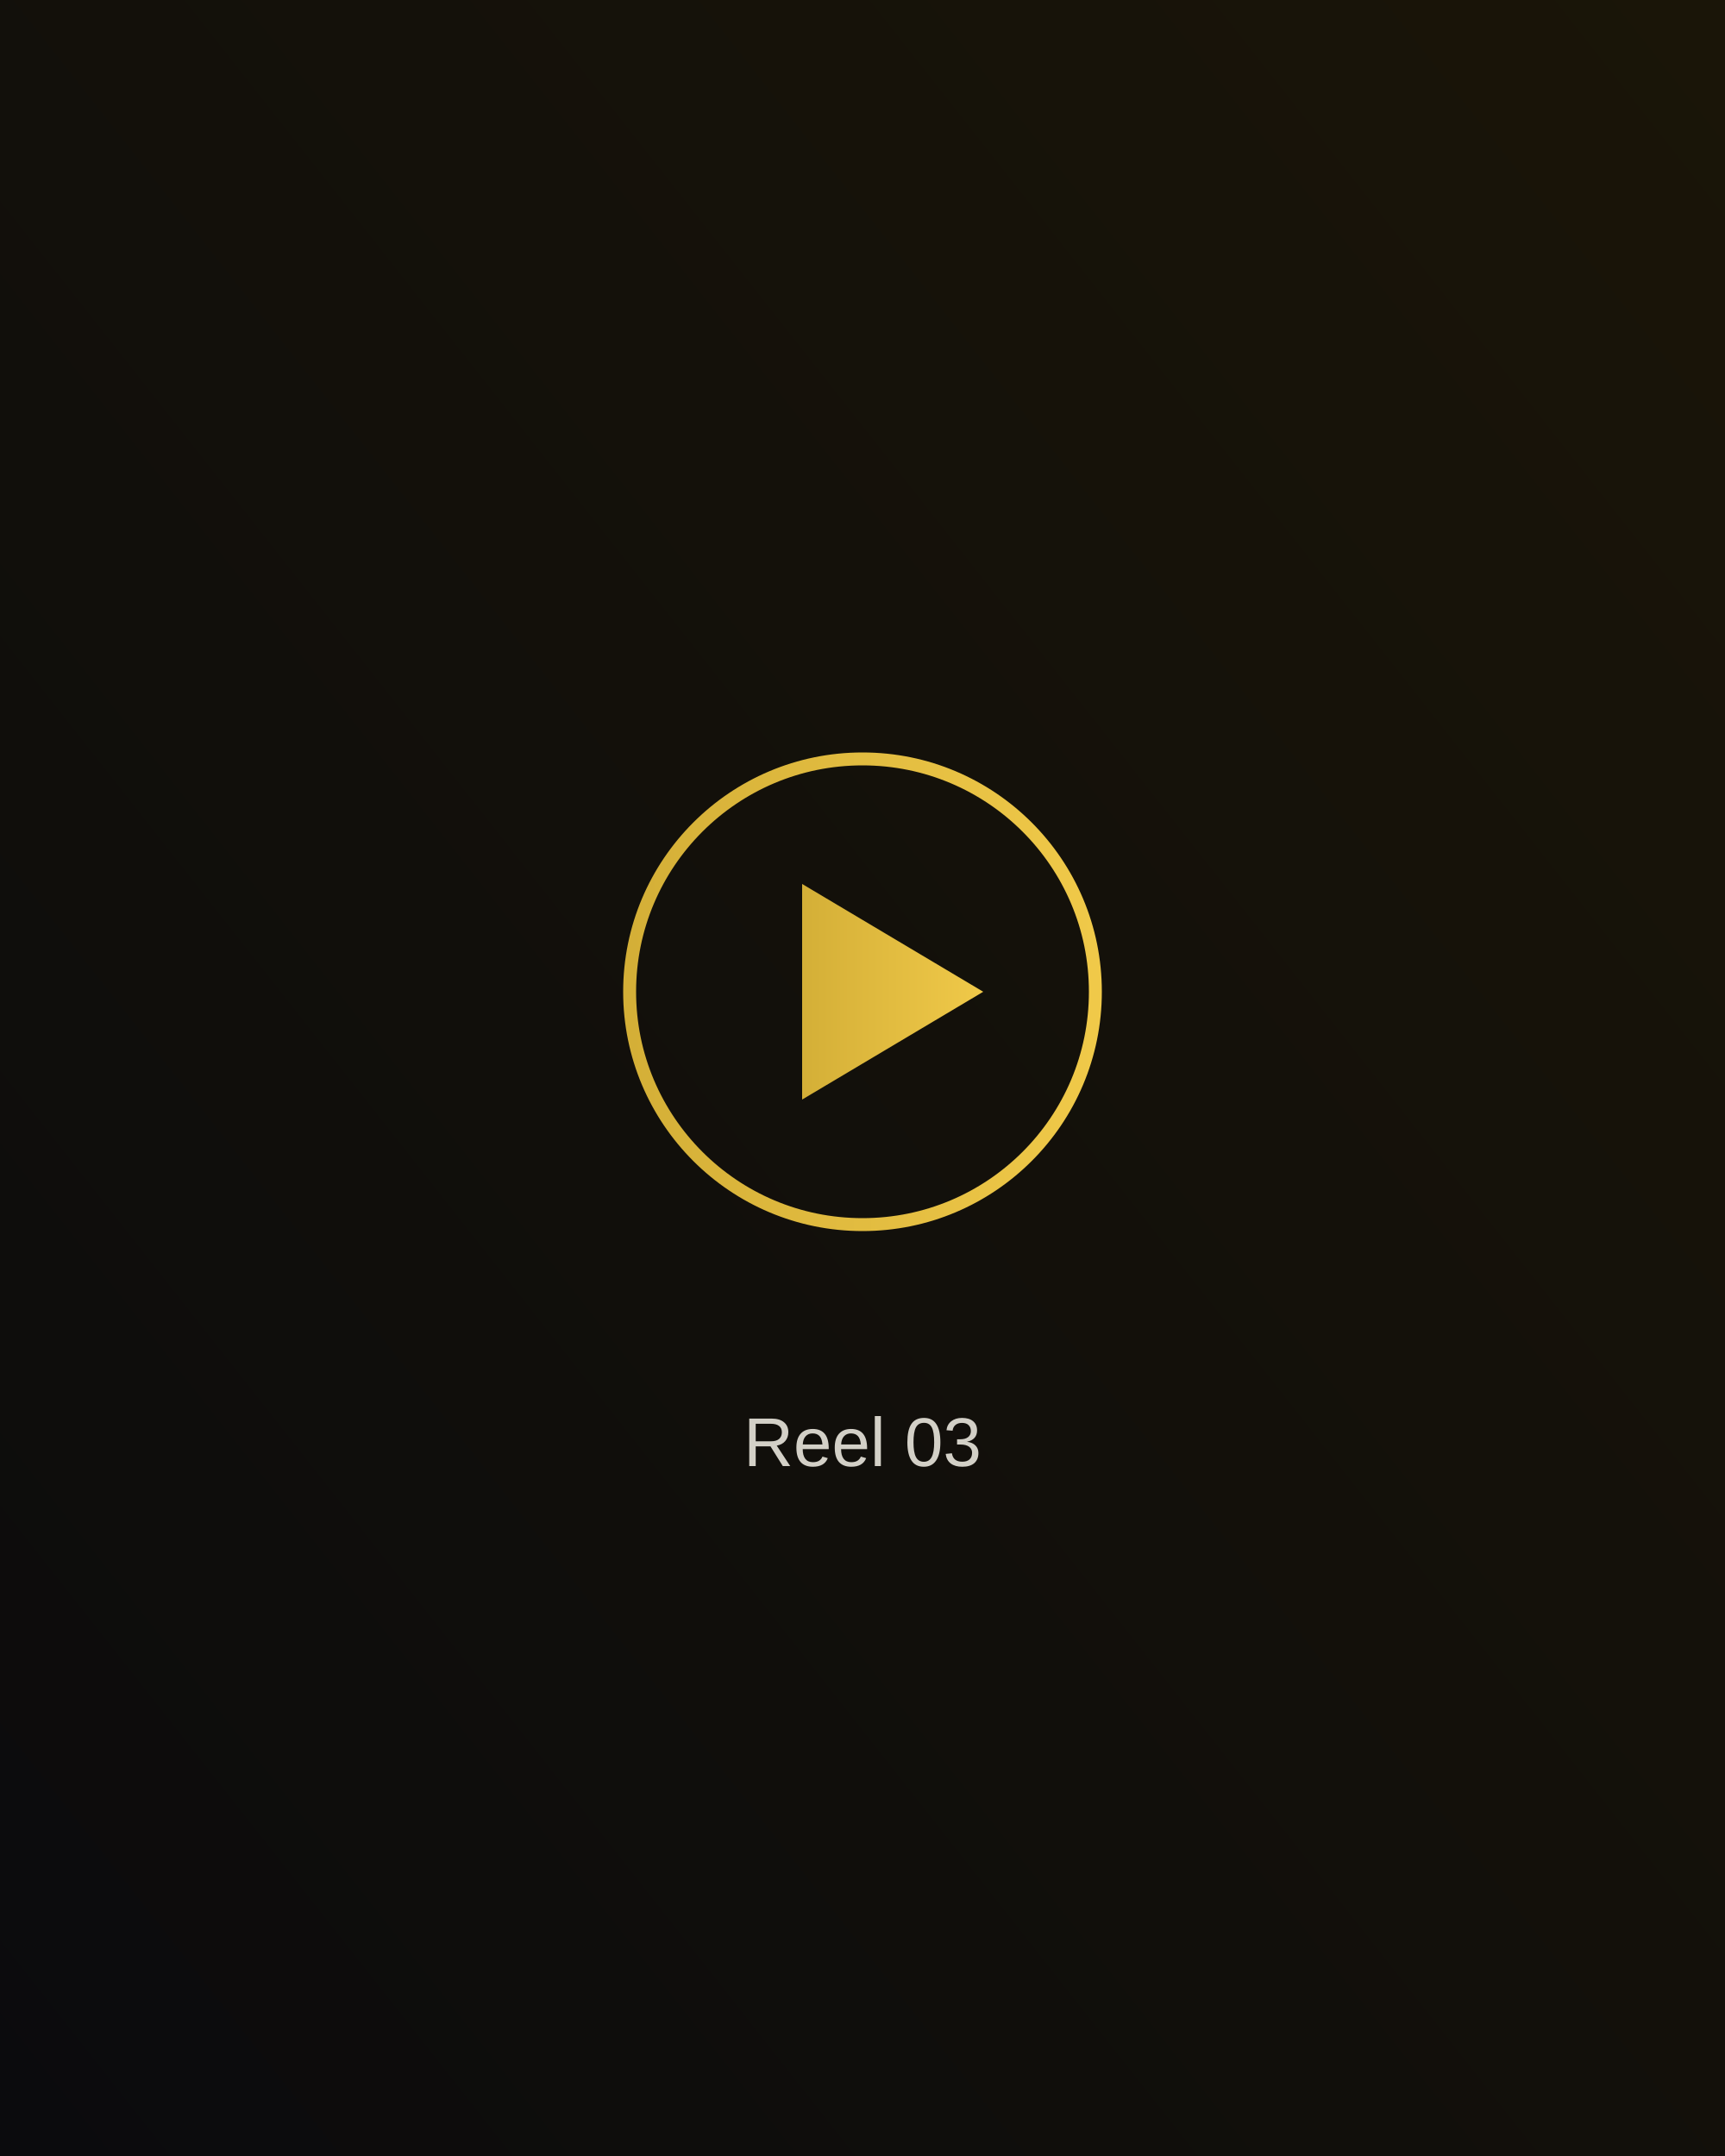
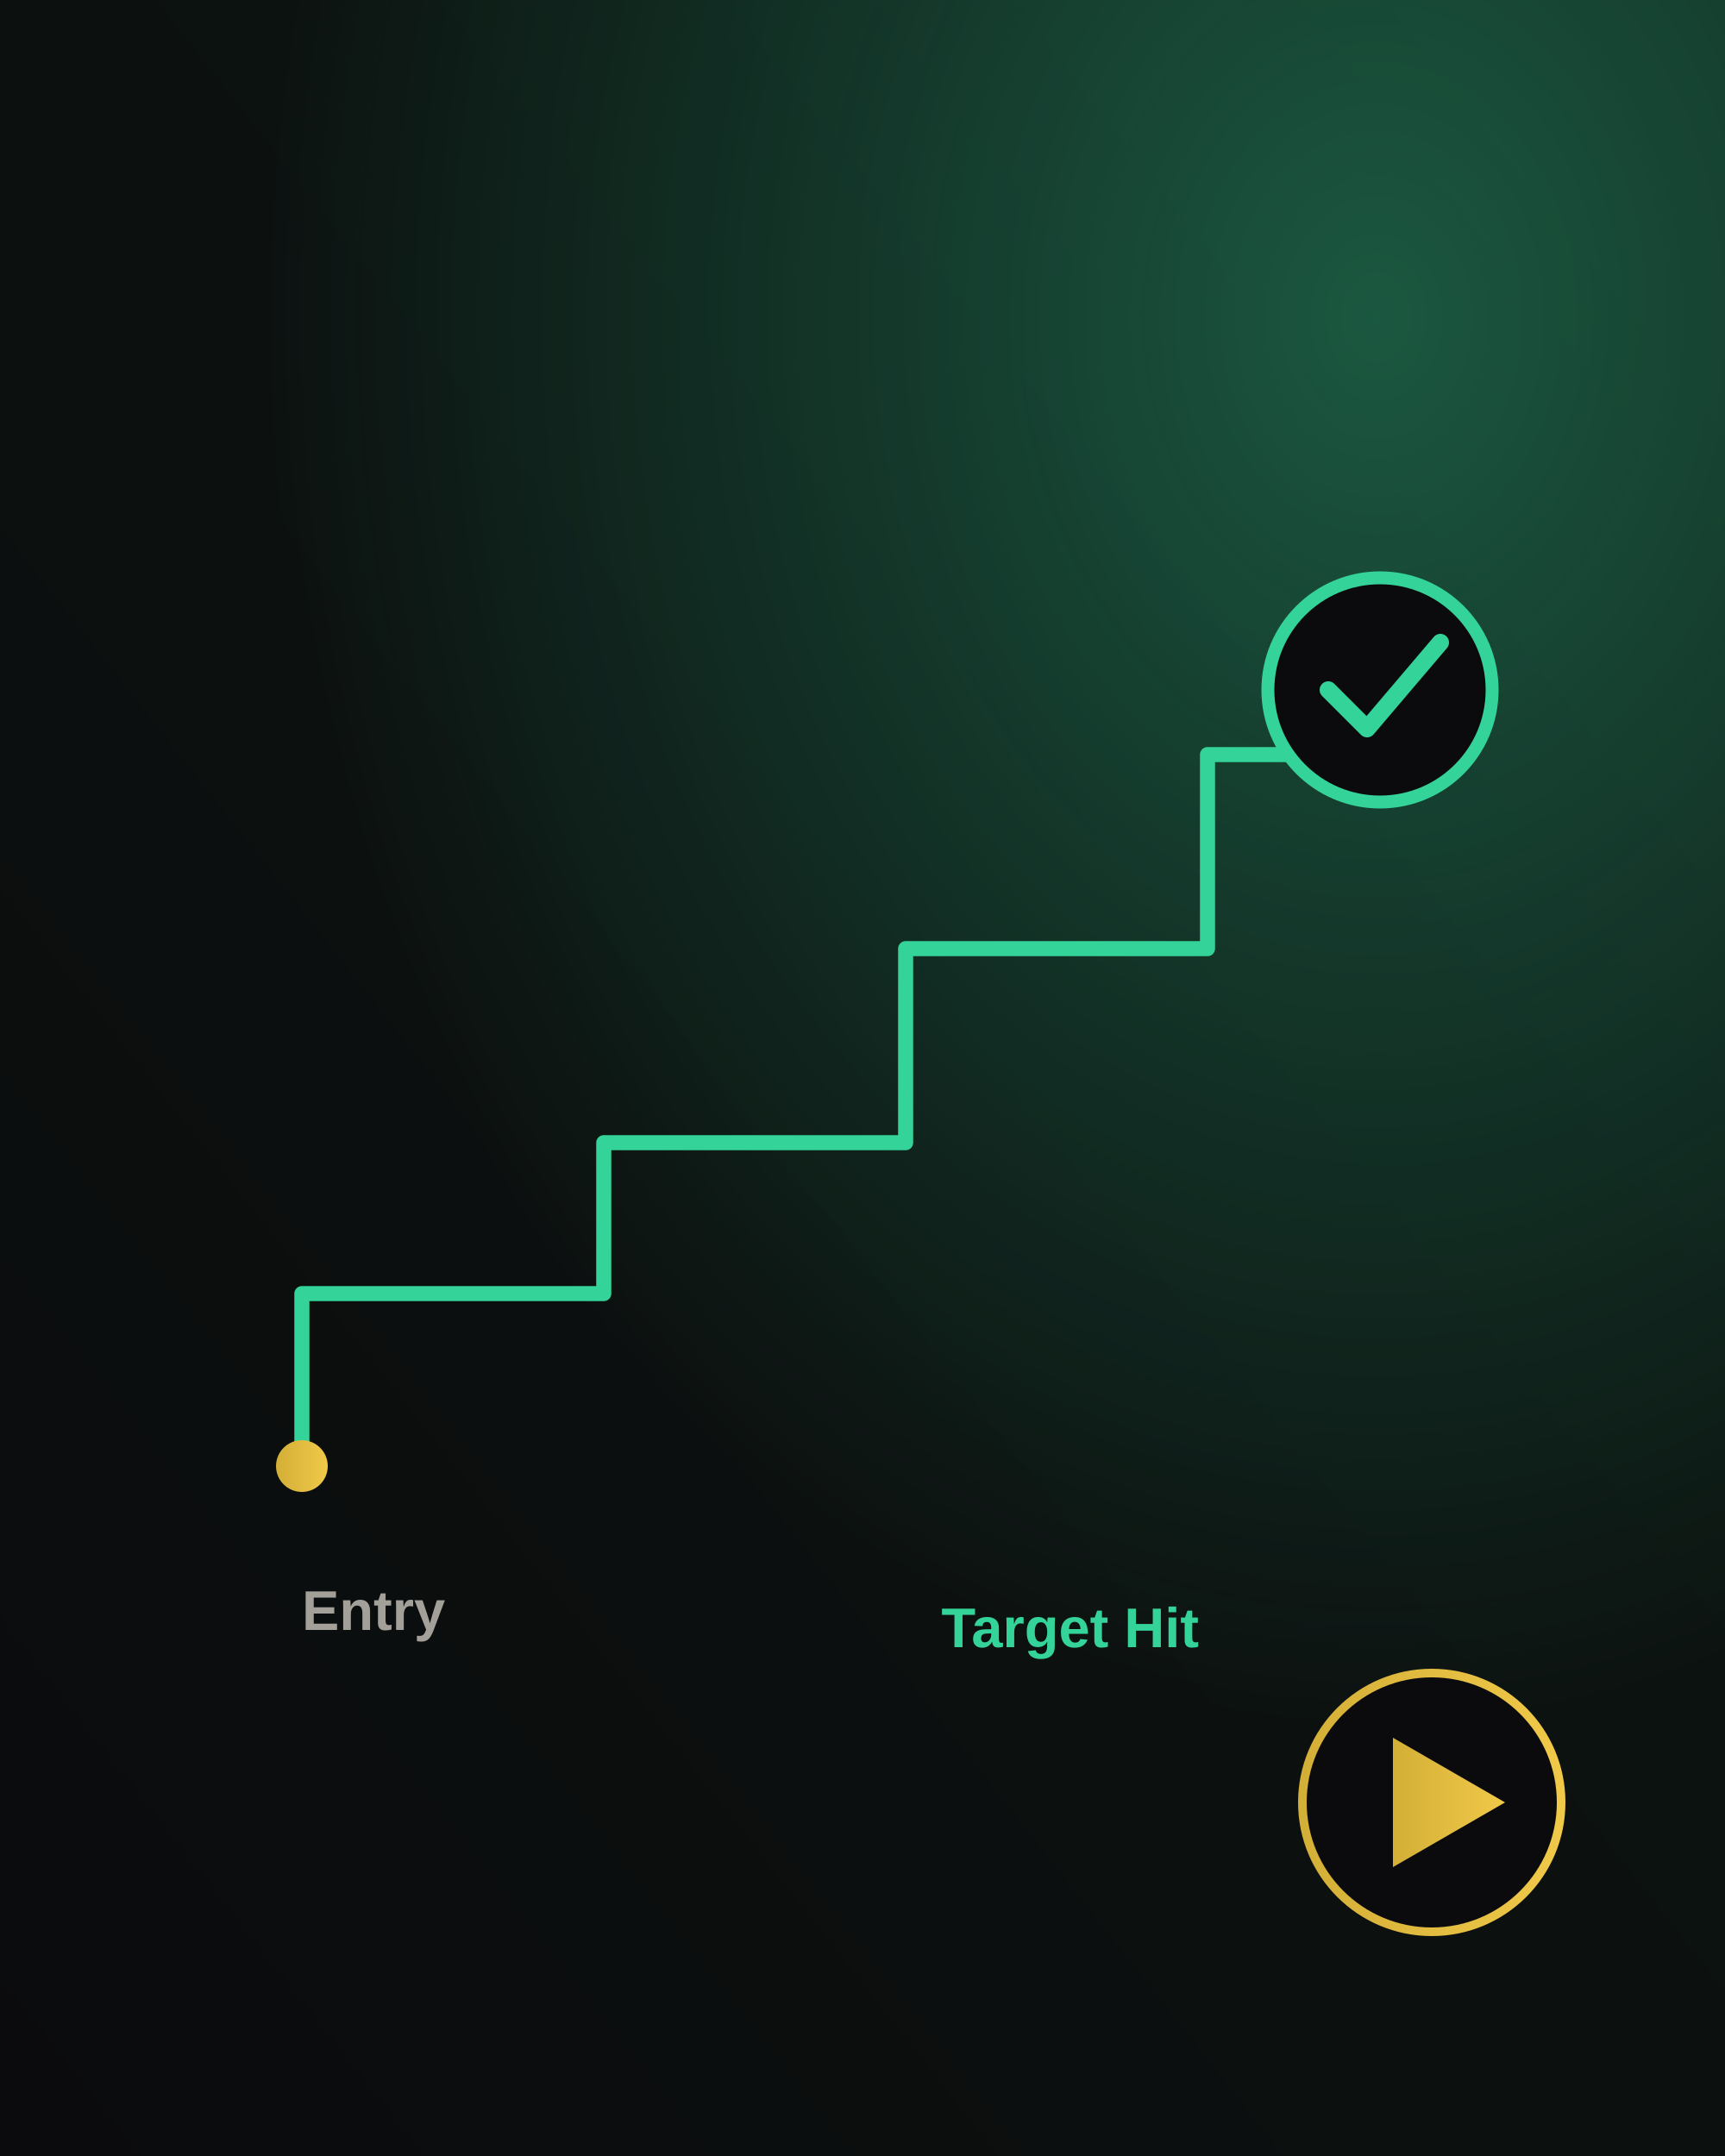
<svg xmlns="http://www.w3.org/2000/svg" viewBox="0 0 400 500" width="400" height="500">
  <defs>
-     <linearGradient id="g3" x1="0" y1="1" x2="1" y2="0">
+     <linearGradient id="bg3" x1="0" y1="1" x2="1" y2="0">
      <stop offset="0" stop-color="#0b0b0d" />
-       <stop offset="1" stop-color="#1a1508" />
+       <stop offset="1" stop-color="#0d1712" />
    </linearGradient>
+     <radialGradient id="glowWin3" cx="0.8" cy="0.15" r="0.65">
+       <stop offset="0" stop-color="#34d399" stop-opacity="0.35" />
+       <stop offset="1" stop-color="#34d399" stop-opacity="0" />
+     </radialGradient>
    <linearGradient id="gold3" x1="0" y1="0" x2="1" y2="0">
      <stop offset="0" stop-color="#d4af37" />
      <stop offset="1" stop-color="#f0c949" />
    </linearGradient>
  </defs>
-   <rect width="400" height="500" fill="url(#g3)" />
-   <circle cx="200" cy="230" r="54" fill="none" stroke="url(#gold3)" stroke-width="3" />
-   <path d="M186 205 L186 255 L228 230 Z" fill="url(#gold3)" />
-   <text x="200" y="340" text-anchor="middle" fill="#f5f2e8" font-family="Arial, sans-serif" font-size="16" opacity="0.85">Reel 03</text>
+   <rect width="400" height="500" fill="url(#bg3)" />
+   <rect width="400" height="500" fill="url(#glowWin3)" />
+   <polyline points="70,340 70,300 140,300 140,265 210,265 210,220 280,220 280,175 320,175" fill="none" stroke="#34d399" stroke-width="3.5" stroke-linecap="round" stroke-linejoin="round" />
+   <circle cx="70" cy="340" r="6" fill="url(#gold3)" />
+   <circle cx="320" cy="160" r="26" fill="#0b0b0d" stroke="#34d399" stroke-width="3" />
+   <path d="M308 160 L317 169 L334 149" fill="none" stroke="#34d399" stroke-width="4" stroke-linecap="round" stroke-linejoin="round" />
+   <text x="70" y="378" fill="#a3a09a" font-family="Arial, sans-serif" font-size="13" font-weight="600">Entry</text>
+   <text x="278" y="382" text-anchor="end" fill="#34d399" font-family="Arial, sans-serif" font-size="13" font-weight="700">Target Hit</text>
+   <circle cx="332" cy="418" r="30" fill="#0b0b0d" stroke="url(#gold3)" stroke-width="2" />
+   <path d="M323 403 L323 433 L349 418 Z" fill="url(#gold3)" />
</svg>
